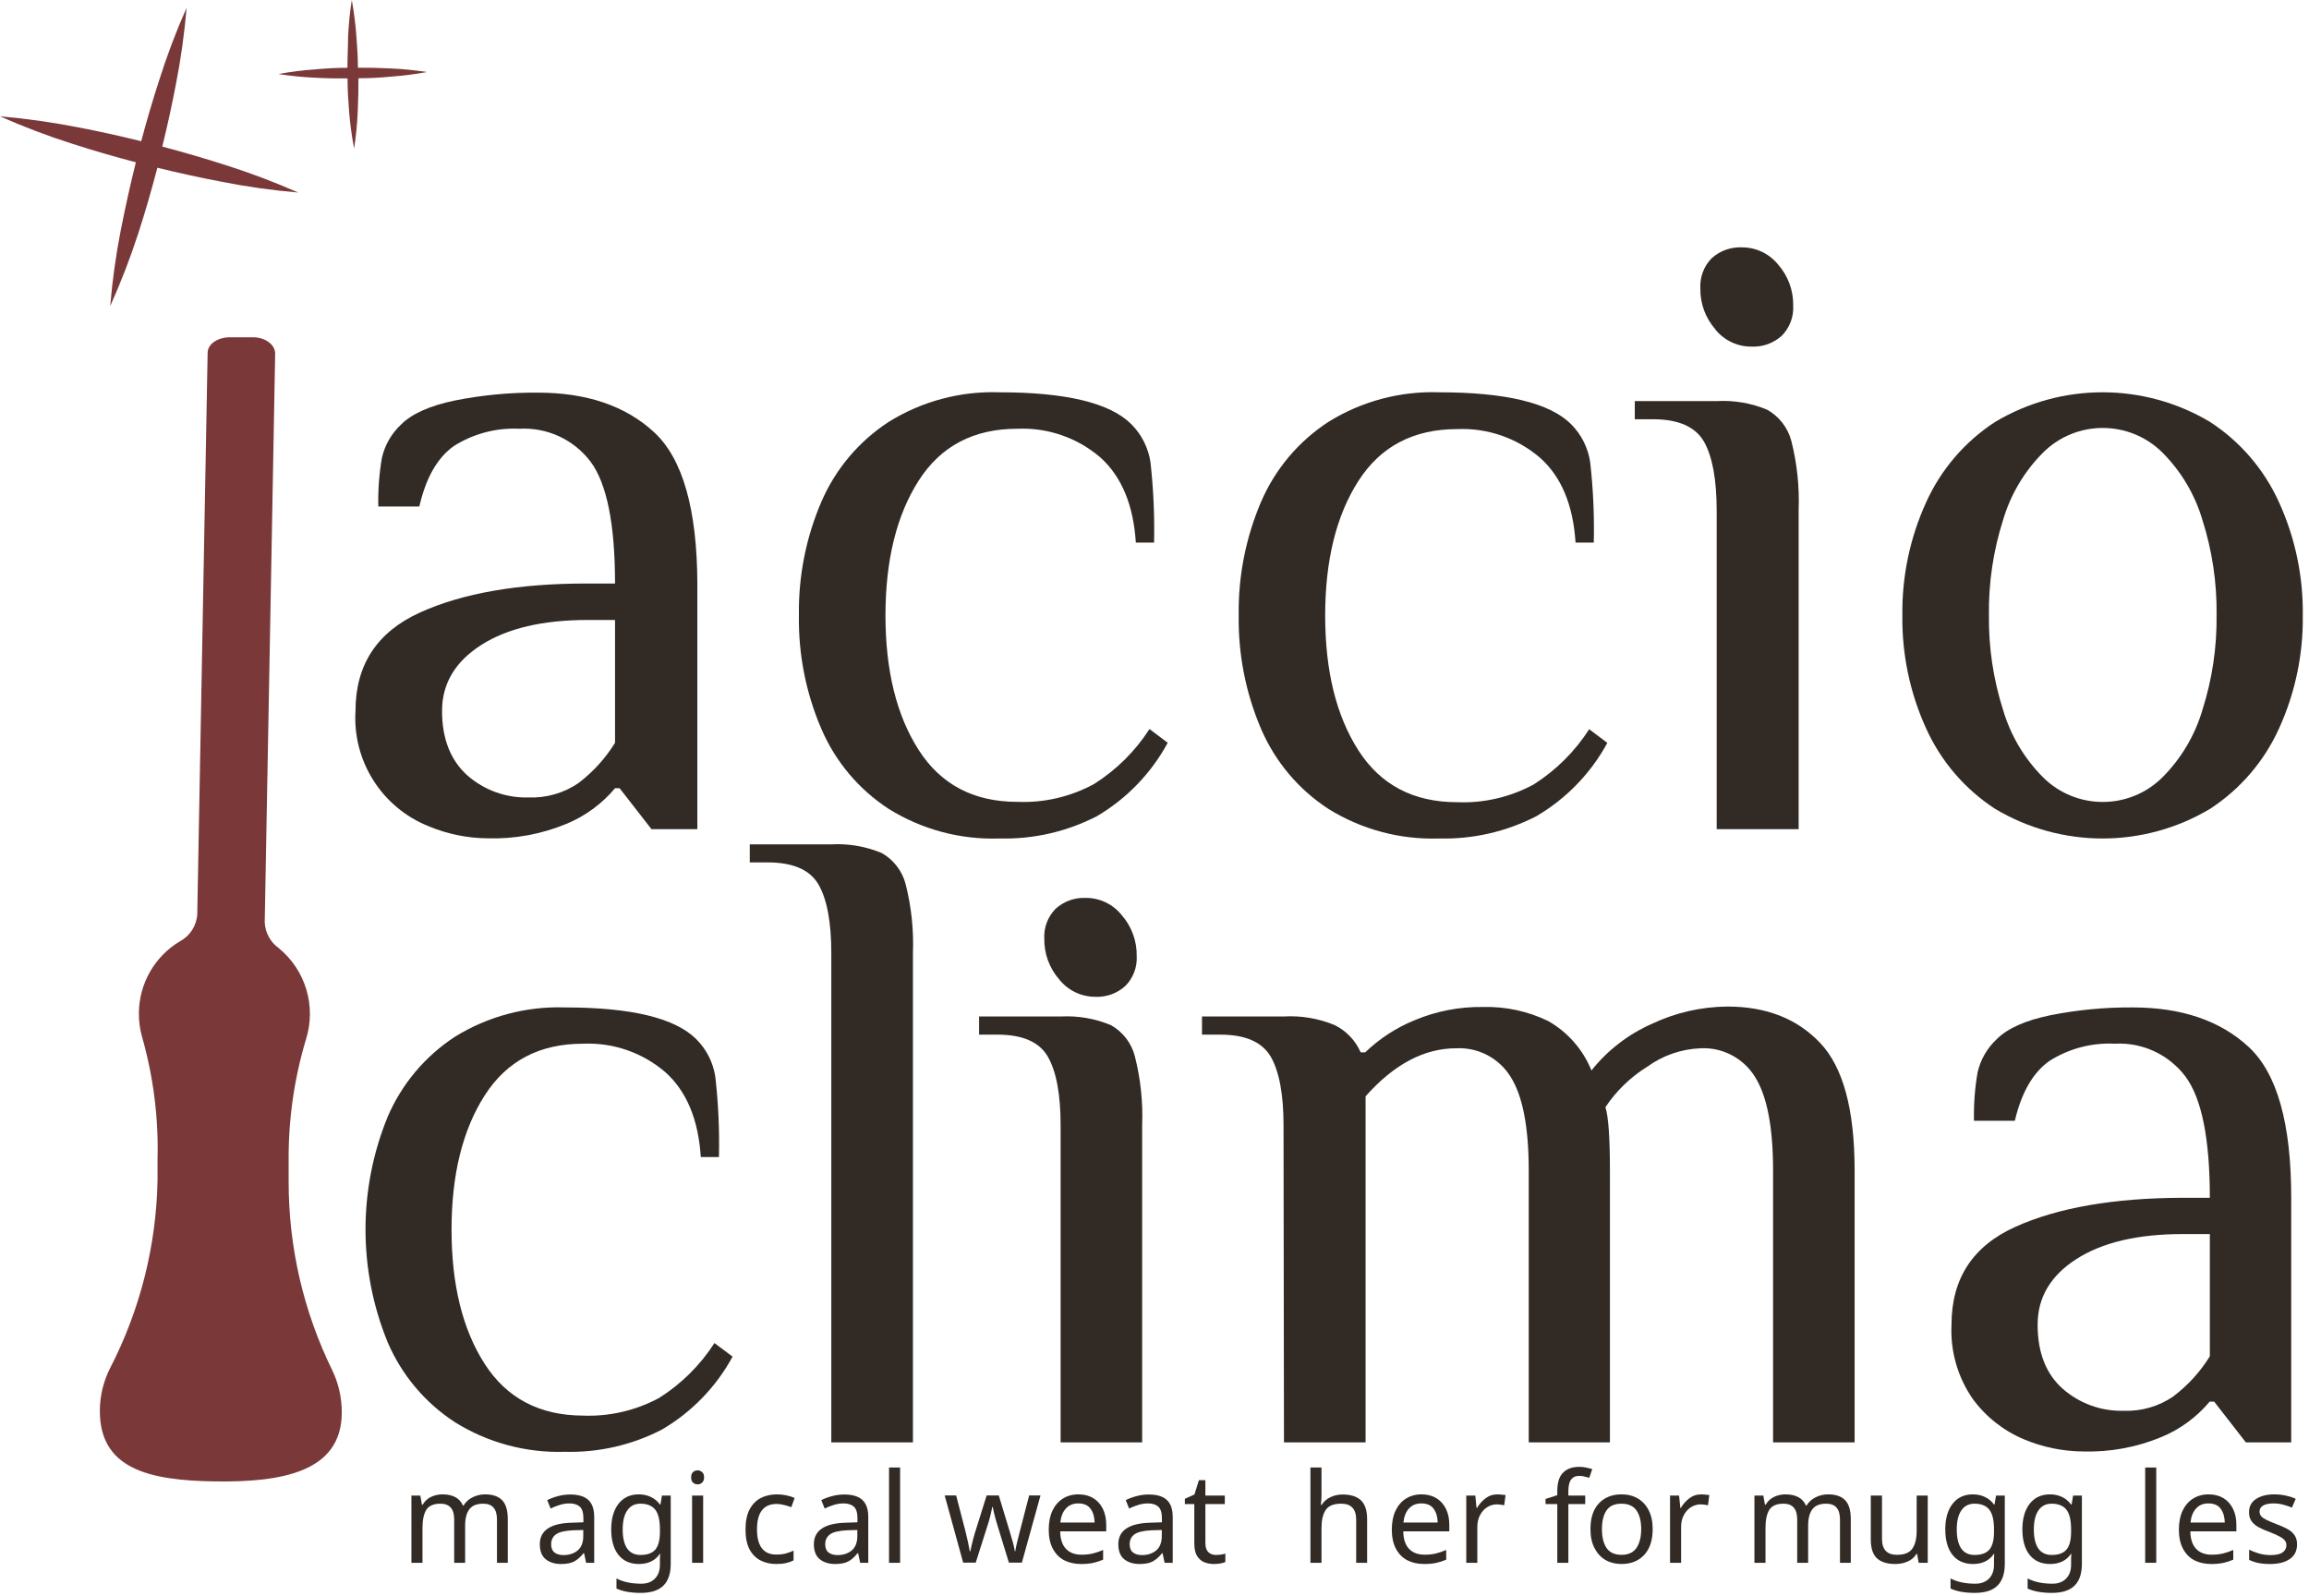
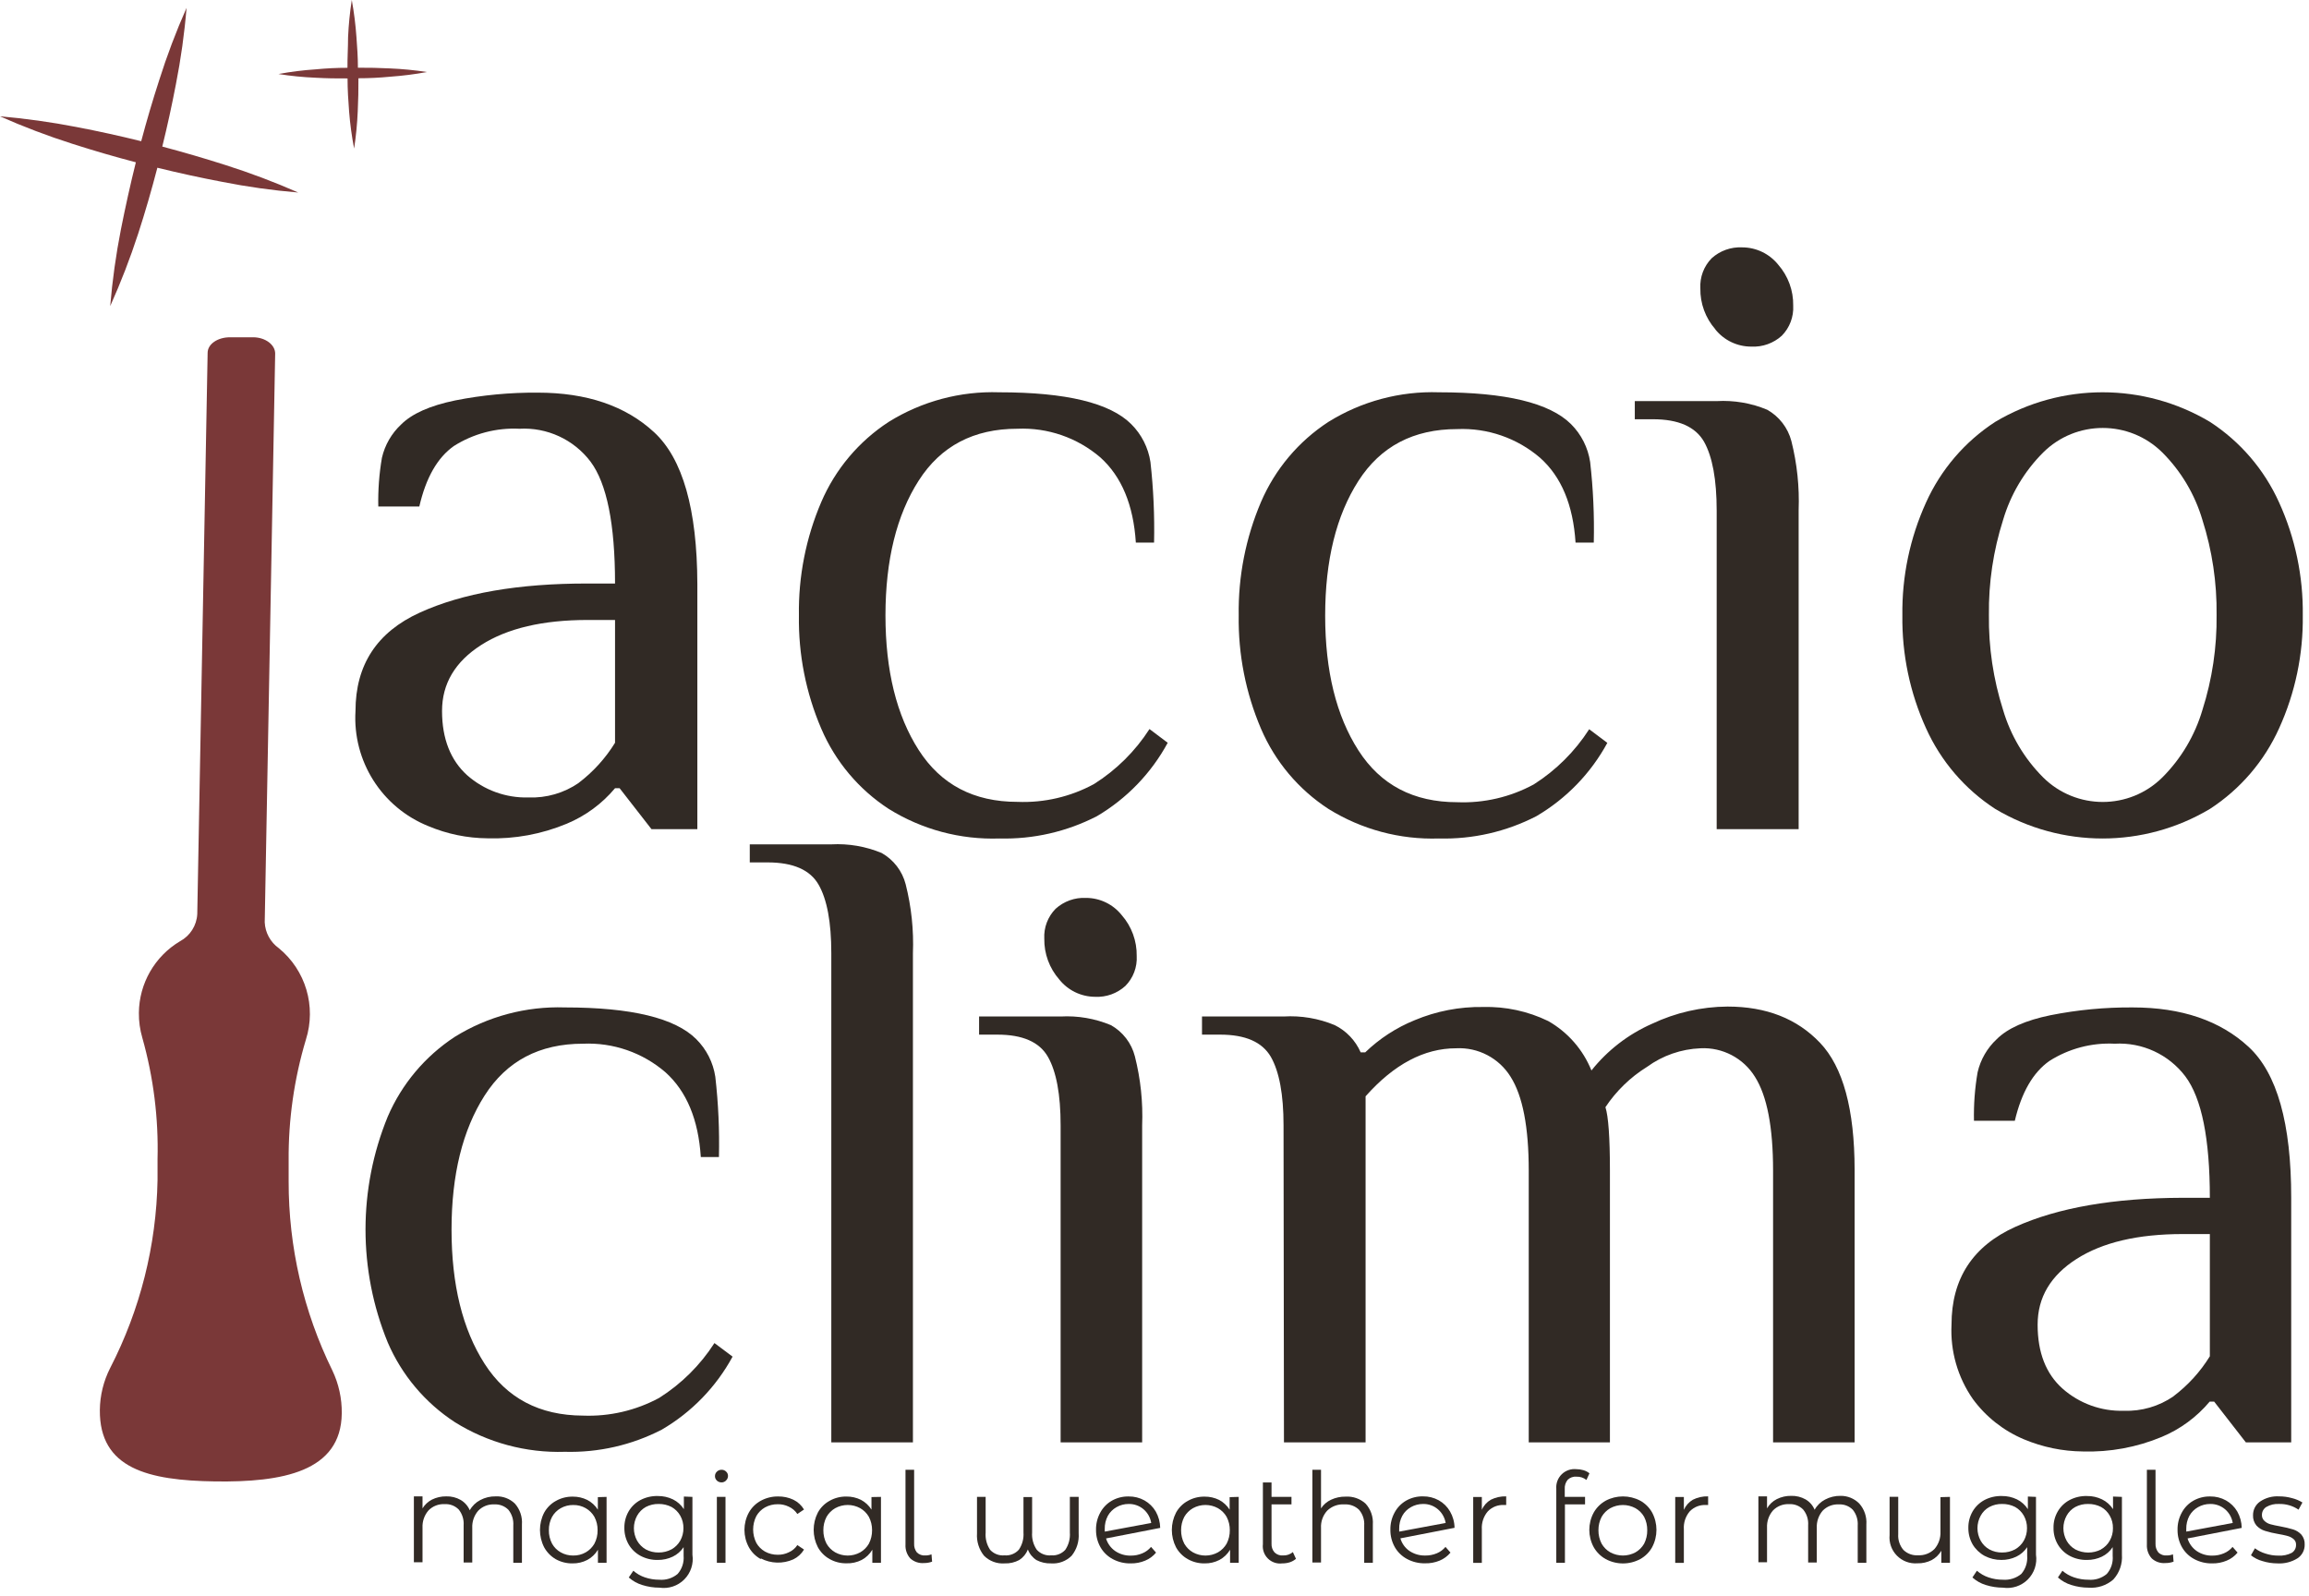
<svg xmlns="http://www.w3.org/2000/svg" id="Layer_1" data-name="Layer 1" viewBox="0 0 267.34 184.74">
  <path d="M49.6,95.65a13.49,13.49,0,0,1-8.44-13.33q0-8,7.44-11.39t19.45-3.37h3.16q0-10.33-2.85-14.13a9.65,9.65,0,0,0-8.22-3.79,13,13,0,0,0-7.59,2c-1.9,1.34-3.23,3.66-4,7H43.8A29.58,29.58,0,0,1,44.22,53a7.61,7.61,0,0,1,2.22-3.85q1.89-1.89,6.27-2.79a47.28,47.28,0,0,1,9.54-.9q8.53,0,13.49,4.59t5,17.55V96H75.43l-3.69-4.74h-.53a14.62,14.62,0,0,1-5.59,4.11,22.12,22.12,0,0,1-9.17,1.69A18,18,0,0,1,49.6,95.65Zm17.39-5A17.08,17.08,0,0,0,71.21,86V71.78H68.05q-7.81,0-12.34,2.9t-4.53,7.64c0,3.23,1,5.71,2.9,7.43a10.3,10.3,0,0,0,7.11,2.58A9.62,9.62,0,0,0,67,90.65Z" style="fill:#312a25" />
  <path d="M102.89,93.65a20.89,20.89,0,0,1-7.8-9.28A32,32,0,0,1,92.5,71.25a32.09,32.09,0,0,1,2.59-13.13,20.92,20.92,0,0,1,7.8-9.27,22.78,22.78,0,0,1,12.81-3.43q11.6,0,15.28,3.69a7.84,7.84,0,0,1,2.22,4.38,70.11,70.11,0,0,1,.42,9.33h-2.11q-.42-6.54-4.11-9.86a13.82,13.82,0,0,0-9.6-3.32q-7.59,0-11.43,6t-3.85,15.6q0,9.6,3.85,15.6t11.43,6a17.11,17.11,0,0,0,8.86-2.06,20.86,20.86,0,0,0,6.43-6.37L135.2,86A22.06,22.06,0,0,1,127,94.5a23.32,23.32,0,0,1-11.28,2.58A22.78,22.78,0,0,1,102.89,93.65Z" style="fill:#312a25" />
  <path d="M153.8,93.65a20.89,20.89,0,0,1-7.8-9.28,32.17,32.17,0,0,1-2.58-13.12A32.25,32.25,0,0,1,146,58.12a20.92,20.92,0,0,1,7.8-9.27,22.8,22.8,0,0,1,12.81-3.43q11.59,0,15.29,3.69a7.83,7.83,0,0,1,2.21,4.38,68.38,68.38,0,0,1,.42,9.33h-2.11Q182,56.28,178.31,53a13.81,13.81,0,0,0-9.59-3.32q-7.59,0-11.44,6t-3.85,15.6q0,9.6,3.85,15.6t11.44,6a17.14,17.14,0,0,0,8.86-2.06A21,21,0,0,0,184,84.43l2.1,1.58a22,22,0,0,1-8.22,8.49,23.26,23.26,0,0,1-11.28,2.58A22.8,22.8,0,0,1,153.8,93.65Z" style="fill:#312a25" />
  <path d="M198.76,59.13q0-5.39-1.47-8c-1-1.72-2.95-2.59-5.91-2.59h-2.1v-2.1h9.48a13.23,13.23,0,0,1,5.85,1,5.87,5.87,0,0,1,2.8,3.63,28.36,28.36,0,0,1,.84,8V96h-9.49Zm-.15-21a7,7,0,0,1-1.74-4.75,4.61,4.61,0,0,1,1.31-3.48,4.91,4.91,0,0,1,3.53-1.26,5.36,5.36,0,0,1,4.17,2,7,7,0,0,1,1.74,4.75,4.61,4.61,0,0,1-1.32,3.48,4.89,4.89,0,0,1-3.53,1.26A5.32,5.32,0,0,1,198.61,38.15Z" style="fill:#312a25" />
  <path d="M231,93.65a21.83,21.83,0,0,1-8-9.33,30.59,30.59,0,0,1-2.74-13.07A30.59,30.59,0,0,1,223,58.18a21.83,21.83,0,0,1,8-9.33,24.27,24.27,0,0,1,24.88,0,21.83,21.83,0,0,1,8,9.33,30.59,30.59,0,0,1,2.74,13.07,30.59,30.59,0,0,1-2.74,13.07,21.83,21.83,0,0,1-8,9.33,24.27,24.27,0,0,1-24.88,0ZM250.37,90a18.41,18.41,0,0,0,4.63-7.8,34.78,34.78,0,0,0,1.64-11,34.78,34.78,0,0,0-1.64-11,18.41,18.41,0,0,0-4.63-7.8,9.8,9.8,0,0,0-13.82,0,18.41,18.41,0,0,0-4.63,7.8,34.78,34.78,0,0,0-1.64,11,34.78,34.78,0,0,0,1.64,11,18.41,18.41,0,0,0,4.63,7.8,9.8,9.8,0,0,0,13.82,0Z" style="fill:#312a25" />
  <path d="M52.65,164.65a20.85,20.85,0,0,1-7.76-9.23,34.49,34.49,0,0,1,0-26.13,20.93,20.93,0,0,1,7.76-9.24,22.75,22.75,0,0,1,12.75-3.41q11.55,0,15.22,3.68a7.76,7.76,0,0,1,2.2,4.35,67.88,67.88,0,0,1,.42,9.29h-2.1q-.42-6.51-4.09-9.81a13.7,13.7,0,0,0-9.55-3.31q-7.56,0-11.39,6t-3.83,15.53q0,9.56,3.83,15.53t11.39,6a17.18,17.18,0,0,0,8.82-2.05,20.81,20.81,0,0,0,6.4-6.35l2.1,1.57a21.87,21.87,0,0,1-8.19,8.45,23.09,23.09,0,0,1-11.23,2.57A22.67,22.67,0,0,1,52.65,164.65Z" style="fill:#312a25" />
  <path d="M96.25,110.35q0-5.35-1.47-7.92t-5.87-2.58h-2.1V97.76h9.44a13.33,13.33,0,0,1,5.83,1,5.82,5.82,0,0,1,2.78,3.62,28.09,28.09,0,0,1,.84,8V167H96.25Z" style="fill:#312a25" />
  <path d="M122.8,130.29q0-5.35-1.47-7.93t-5.88-2.57h-2.09v-2.1h9.44a13.23,13.23,0,0,1,5.82,1,5.79,5.79,0,0,1,2.78,3.62,28.09,28.09,0,0,1,.84,8V167H122.8Zm-.16-16.89a7,7,0,0,1-1.73-4.72,4.58,4.58,0,0,1,1.31-3.46,4.88,4.88,0,0,1,3.52-1.26,5.29,5.29,0,0,1,4.14,2,7,7,0,0,1,1.73,4.73,4.56,4.56,0,0,1-1.31,3.46,4.84,4.84,0,0,1-3.51,1.26A5.33,5.33,0,0,1,122.64,113.4Z" style="fill:#312a25" />
  <path d="M148.61,130.29q0-5.35-1.47-7.93c-1-1.71-2.93-2.57-5.87-2.57h-2.1v-2.1h9.44a13.31,13.31,0,0,1,5.93,1,6.36,6.36,0,0,1,3,3.15h.53a18,18,0,0,1,5.72-3.72,19.63,19.63,0,0,1,7.92-1.53,16.28,16.28,0,0,1,7.55,1.63,11.57,11.57,0,0,1,5,5.72,18.48,18.48,0,0,1,7-5.4,20.77,20.77,0,0,1,8.76-2q6.72,0,10.71,4.2t4,14.69V167h-9.44V135.53q0-7.55-2.1-10.86a7,7,0,0,0-6.3-3.3,11.26,11.26,0,0,0-6.19,2.15,15.76,15.76,0,0,0-4.82,4.67c.34,1.05.52,3.5.52,7.34V167H177V135.53q0-7.55-2.1-10.86a7,7,0,0,0-6.3-3.3q-5.56,0-10.49,5.56V167h-9.45Z" style="fill:#312a25" />
  <path d="M234.35,166.65a14.08,14.08,0,0,1-5.93-4.67,13.86,13.86,0,0,1-2.47-8.61q0-8,7.4-11.33t19.36-3.36h3.15q0-10.27-2.84-14.06a9.58,9.58,0,0,0-8.18-3.78,12.89,12.89,0,0,0-7.56,2c-1.89,1.33-3.22,3.63-4,6.92h-4.73a29.23,29.23,0,0,1,.42-5.61,7.57,7.57,0,0,1,2.21-3.83q1.89-1.89,6.24-2.78a47,47,0,0,1,9.5-.9q8.49,0,13.43,4.57t4.93,17.47V167h-5.25l-3.67-4.72h-.52a14.55,14.55,0,0,1-5.56,4.09,22,22,0,0,1-9.13,1.68A18,18,0,0,1,234.35,166.65Zm17.31-5a16.93,16.93,0,0,0,4.2-4.62V142.88h-3.15q-7.77,0-12.28,2.88t-4.51,7.61q0,4.83,2.88,7.4a10.26,10.26,0,0,0,7.09,2.57A9.54,9.54,0,0,0,251.66,161.66Z" style="fill:#312a25" />
-   <text transform="translate(46.4 180.94)" style="font-size:14.512px;fill:#312a25;font-family:MontserratAlternates-Regular, Montserrat Alternates">
-     <tspan style="letter-spacing:0.002em">m</tspan>
-     <tspan x="15.43" y="0">agi</tspan>
-     <tspan x="39.12" y="0" style="letter-spacing:-0.009em">c</tspan>
-     <tspan x="47.16" y="0">al weat</tspan>
-     <tspan x="104.09" y="0" style="letter-spacing:0.002em">h</tspan>
-     <tspan x="113.95" y="0">er </tspan>
-     <tspan x="132.33" y="0" style="letter-spacing:-0.009em">f</tspan>
-     <tspan x="136.95" y="0">or mugg</tspan>
-     <tspan x="200.74" y="0" style="letter-spacing:-0.01em">l</tspan>
-     <tspan x="205.08" y="0" style="letter-spacing:0em">es</tspan>
-   </text>
+   <path d="M59.61,174.08a3.29,3.29,0,0,1,.82,2.43v4.43h-1v-4.32a2.61,2.61,0,0,0-.57-1.82,2.12,2.12,0,0,0-1.62-.62,2.42,2.42,0,0,0-1.87.73,2.84,2.84,0,0,0-.69,2v4h-1v-4.32a2.61,2.61,0,0,0-.57-1.82,2.11,2.11,0,0,0-1.63-.62,2.43,2.43,0,0,0-1.87.73,2.84,2.84,0,0,0-.69,2v4h-1v-7.63h1v1.39A2.77,2.77,0,0,1,50,173.63a3.6,3.6,0,0,1,1.67-.38,3.17,3.17,0,0,1,1.66.41,2.54,2.54,0,0,1,1.06,1.2,2.93,2.93,0,0,1,1.21-1.18,3.66,3.66,0,0,1,1.8-.43A3,3,0,0,1,59.61,174.08Z" style="fill:#312a25" />
+   <path d="M70.23,173.31v7.63h-1v-1.51A3.17,3.17,0,0,1,68,180.61a3.58,3.58,0,0,1-1.72.4,3.86,3.86,0,0,1-1.94-.49A3.56,3.56,0,0,1,63,179.14a4.39,4.39,0,0,1,0-4,3.47,3.47,0,0,1,1.37-1.37,3.86,3.86,0,0,1,1.94-.49,3.71,3.71,0,0,1,1.68.38,3.17,3.17,0,0,1,1.23,1.13v-1.45Zm-2.41,6.42a2.71,2.71,0,0,0,1-1,3.21,3.21,0,0,0,.37-1.56,3.17,3.17,0,0,0-.37-1.55,2.71,2.71,0,0,0-1-1,2.81,2.81,0,0,0-1.44-.37,2.86,2.86,0,0,0-1.46.37,2.62,2.62,0,0,0-1,1,3.17,3.17,0,0,0-.37,1.55,3.21,3.21,0,0,0,.37,1.56,2.62,2.62,0,0,0,1,1,2.86,2.86,0,0,0,1.46.37A2.81,2.81,0,0,0,67.82,179.73Z" style="fill:#312a25" />
+   <path d="M80.17,173.31V180a3.36,3.36,0,0,1-3.82,3.82,6.61,6.61,0,0,1-2-.31,4.21,4.21,0,0,1-1.55-.87l.53-.78a3.9,3.9,0,0,0,1.34.77,5.11,5.11,0,0,0,1.66.27,2.91,2.91,0,0,0,2.13-.67,2.83,2.83,0,0,0,.69-2.1v-1a3.12,3.12,0,0,1-1.26,1.1,3.91,3.91,0,0,1-1.72.38,4.07,4.07,0,0,1-2-.47,3.51,3.51,0,0,1-1.38-1.32,3.77,3.77,0,0,1-.5-1.92,3.71,3.71,0,0,1,.5-1.92,3.45,3.45,0,0,1,1.37-1.31,4.11,4.11,0,0,1,2-.46,3.92,3.92,0,0,1,1.76.39,3.19,3.19,0,0,1,1.26,1.13v-1.46Zm-2.41,6.07a2.68,2.68,0,0,0,1-1,2.92,2.92,0,0,0,.37-1.45,2.87,2.87,0,0,0-.37-1.45,2.68,2.68,0,0,0-1-1,3.19,3.19,0,0,0-1.5-.35,3.06,3.06,0,0,0-1.49.35,2.62,2.62,0,0,0-1,1,3,3,0,0,0,0,2.91,2.72,2.72,0,0,0,1,1,3.07,3.07,0,0,0,1.49.36A3.14,3.14,0,0,0,77.76,179.38Z" style="fill:#312a25" />
+   <path d="M83,171.42a.69.69,0,0,1-.22-.52.7.7,0,0,1,.22-.51.74.74,0,0,1,.54-.22.72.72,0,0,1,.53.21.66.66,0,0,1,.22.5.76.76,0,0,1-1.29.54Zm0,1.89h1v7.63h-1Z" style="fill:#312a25" />
+   <path d="M88.1,180.52a3.47,3.47,0,0,1-1.4-1.39,4.2,4.2,0,0,1,0-4,3.51,3.51,0,0,1,1.4-1.38,4.08,4.08,0,0,1,2-.49,4,4,0,0,1,1.76.38,2.92,2.92,0,0,1,1.23,1.13l-.77.52a2.38,2.38,0,0,0-1-.85,2.77,2.77,0,0,0-1.26-.28,3,3,0,0,0-1.49.37,2.67,2.67,0,0,0-1,1,3.45,3.45,0,0,0,0,3.11,2.67,2.67,0,0,0,1,1,3,3,0,0,0,1.49.37,2.77,2.77,0,0,0,1.26-.28,2.28,2.28,0,0,0,1-.84l.77.52a2.92,2.92,0,0,1-1.23,1.13,4.34,4.34,0,0,1-3.78-.11Z" style="fill:#312a25" />
+   <path d="M102,173.31v7.63h-1v-1.51a3.17,3.17,0,0,1-1.23,1.18A3.61,3.61,0,0,1,98,181a3.83,3.83,0,0,1-1.94-.49,3.5,3.5,0,0,1-1.37-1.38,4.39,4.39,0,0,1,0-4,3.41,3.41,0,0,1,1.37-1.37,3.83,3.83,0,0,1,1.94-.49,3.71,3.71,0,0,1,1.68.38,3.21,3.21,0,0,1,1.22,1.13v-1.45Zm-2.4,6.42a2.71,2.71,0,0,0,1-1,3.33,3.33,0,0,0,.37-1.56,3.29,3.29,0,0,0-.37-1.55,2.71,2.71,0,0,0-1-1,3,3,0,0,0-2.9,0,2.71,2.71,0,0,0-1,1,3.29,3.29,0,0,0-.37,1.55,3.33,3.33,0,0,0,.37,1.56,2.71,2.71,0,0,0,1,1,3,3,0,0,0,2.9,0Z" style="fill:#312a25" />
+   <path d="M105.39,180.43a2.22,2.22,0,0,1-.55-1.61v-8.65h1v8.56a1.5,1.5,0,0,0,.31,1,1.24,1.24,0,0,0,1,.36,1.82,1.82,0,0,0,.7-.13l.07.85a2.68,2.68,0,0,1-.93.16A2.11,2.11,0,0,1,105.39,180.43Z" style="fill:#312a25" />
+   <path d="M124.89,173.31v4.22a3.72,3.72,0,0,1-.81,2.59,3.06,3.06,0,0,1-2.4.89,3.41,3.41,0,0,1-1.67-.38,2.5,2.5,0,0,1-1-1.23,2.56,2.56,0,0,1-1,1.22,3.31,3.31,0,0,1-1.68.39,3.06,3.06,0,0,1-2.4-.89,3.72,3.72,0,0,1-.81-2.59v-4.22h1v4.13a3.15,3.15,0,0,0,.52,2,2,2,0,0,0,1.66.64,2,2,0,0,0,1.66-.65,3.13,3.13,0,0,0,.54-2v-4.1h1v4.1a3.13,3.13,0,0,0,.54,2,2,2,0,0,0,1.67.65,2,2,0,0,0,1.63-.64,3.15,3.15,0,0,0,.53-2v-4.13Z" style="fill:#312a25" />
+   <path d="M132.27,179.84a2.58,2.58,0,0,0,1-.74l.58.66a3.17,3.17,0,0,1-1.26.93,4.11,4.11,0,0,1-1.67.32,4.22,4.22,0,0,1-2.09-.5,3.56,3.56,0,0,1-1.42-1.38,4,4,0,0,1-.51-2,4,4,0,0,1,.49-2,3.49,3.49,0,0,1,1.34-1.38,3.82,3.82,0,0,1,1.95-.49,3.66,3.66,0,0,1,1.83.46,3.52,3.52,0,0,1,1.31,1.29,4,4,0,0,1,.51,1.89l-6.27,1.22a2.73,2.73,0,0,0,1.06,1.46,3.1,3.1,0,0,0,1.82.53A3.33,3.33,0,0,0,132.27,179.84Zm-3-5.34a2.61,2.61,0,0,0-1,1,3.09,3.09,0,0,0-.36,1.51,2.21,2.21,0,0,0,0,.32l5.38-1a2.64,2.64,0,0,0-.88-1.58,2.59,2.59,0,0,0-1.74-.62A2.82,2.82,0,0,0,129.27,174.5Z" style="fill:#312a25" />
+   <path d="M143.42,173.31v7.63h-1v-1.51a3.17,3.17,0,0,1-1.23,1.18,3.61,3.61,0,0,1-1.72.4,3.83,3.83,0,0,1-1.94-.49,3.5,3.5,0,0,1-1.37-1.38,4.39,4.39,0,0,1,0-4,3.41,3.41,0,0,1,1.37-1.37,3.83,3.83,0,0,1,1.94-.49,3.71,3.71,0,0,1,1.68.38,3.21,3.21,0,0,1,1.22,1.13v-1.45Zm-2.4,6.42a2.71,2.71,0,0,0,1-1,3.33,3.33,0,0,0,.37-1.56,3.29,3.29,0,0,0-.37-1.55,2.71,2.71,0,0,0-1-1,3,3,0,0,0-2.9,0,2.71,2.71,0,0,0-1,1,3.29,3.29,0,0,0-.37,1.55,3.33,3.33,0,0,0,.37,1.56,2.71,2.71,0,0,0,1,1,3,3,0,0,0,2.9,0Z" style="fill:#312a25" />
+   <path d="M150.05,180.48a2.12,2.12,0,0,1-.71.4,2.84,2.84,0,0,1-.88.13,2,2,0,0,1-2.24-2.22v-7.15h1v1.67h2.31v.87h-2.31v4.55a1.42,1.42,0,0,0,.34,1,1.25,1.25,0,0,0,1,.36,1.63,1.63,0,0,0,1.13-.39Z" style="fill:#312a25" />
+   <path d="M158.1,174.08a3.25,3.25,0,0,1,.85,2.43v4.43h-1v-4.32a2.53,2.53,0,0,0-.6-1.82,2.23,2.23,0,0,0-1.69-.62,2.61,2.61,0,0,0-2,.73,2.76,2.76,0,0,0-.71,2v4h-1V170.17h1v4.47a2.77,2.77,0,0,1,1.16-1,3.82,3.82,0,0,1,1.69-.36A3.16,3.16,0,0,1,158.1,174.08Z" style="fill:#312a25" />
+   <path d="M166.36,179.84a2.58,2.58,0,0,0,1-.74l.58.66a3.24,3.24,0,0,1-1.26.93A4.11,4.11,0,0,1,165,181a4.22,4.22,0,0,1-2.09-.5,3.56,3.56,0,0,1-1.42-1.38,4,4,0,0,1-.51-2,4,4,0,0,1,.49-2,3.49,3.49,0,0,1,1.34-1.38,3.81,3.81,0,0,1,1.94-.49,3.67,3.67,0,0,1,1.84.46,3.43,3.43,0,0,1,1.3,1.29,3.87,3.87,0,0,1,.52,1.89l-6.27,1.22a2.66,2.66,0,0,0,1.05,1.46,3.15,3.15,0,0,0,1.82.53A3.34,3.34,0,0,0,166.36,179.84Zm-3-5.34a2.52,2.52,0,0,0-1,1,3.09,3.09,0,0,0-.36,1.51,2.21,2.21,0,0,0,0,.32l5.38-1a2.65,2.65,0,0,0-.89-1.58,2.56,2.56,0,0,0-1.74-.62A2.85,2.85,0,0,0,163.35,174.5Z" style="fill:#312a25" />
+   <path d="M172.61,173.64a3.69,3.69,0,0,1,1.78-.39v1h-.25a2.4,2.4,0,0,0-1.88.74,2.91,2.91,0,0,0-.69,2.07v3.89h-1v-7.63h1v1.49A2.48,2.48,0,0,1,172.61,173.64Z" style="fill:#312a25" />
+   <path d="M181.51,171.33a1.52,1.52,0,0,0-.34,1.08v.9h2.35v.87h-2.33v6.76h-1v-8.58a2.11,2.11,0,0,1,2.31-2.26,2.94,2.94,0,0,1,.84.12,2.05,2.05,0,0,1,.69.36l-.35.77a1.72,1.72,0,0,0-1.14-.38A1.3,1.3,0,0,0,181.51,171.33Z" style="fill:#312a25" />
+   <path d="M185.91,180.51a3.61,3.61,0,0,1-1.39-1.38,4.2,4.2,0,0,1,0-4,3.61,3.61,0,0,1,1.39-1.38,4.29,4.29,0,0,1,4,0,3.52,3.52,0,0,1,1.38,1.38,4.27,4.27,0,0,1,0,4,3.52,3.52,0,0,1-1.38,1.38,4.21,4.21,0,0,1-4,0Zm3.45-.78a2.69,2.69,0,0,0,1-1,3.32,3.32,0,0,0,.36-1.56,3.28,3.28,0,0,0-.36-1.55,2.69,2.69,0,0,0-1-1,3.07,3.07,0,0,0-2.92,0,2.71,2.71,0,0,0-1,1,3.29,3.29,0,0,0-.37,1.55,3.33,3.33,0,0,0,.37,1.56,2.71,2.71,0,0,0,1,1,3.07,3.07,0,0,0,2.92,0Z" style="fill:#312a25" />
+   <path d="M196,173.64a3.65,3.65,0,0,1,1.77-.39v1h-.24a2.41,2.41,0,0,0-1.89.74,2.9,2.9,0,0,0-.68,2.07v3.89h-1v-7.63h1v1.49A2.56,2.56,0,0,1,196,173.64Z" style="fill:#312a25" />
+   <path d="M215.27,174.08a3.29,3.29,0,0,1,.82,2.43v4.43h-1v-4.32a2.61,2.61,0,0,0-.57-1.82,2.1,2.1,0,0,0-1.62-.62,2.43,2.43,0,0,0-1.87.73,2.88,2.88,0,0,0-.68,2v4h-1v-4.32a2.57,2.57,0,0,0-.58-1.82,2.11,2.11,0,0,0-1.63-.62,2.43,2.43,0,0,0-1.86.73,2.84,2.84,0,0,0-.69,2v4h-1v-7.63h1v1.39a2.71,2.71,0,0,1,1.13-1.07,3.58,3.58,0,0,1,1.67-.38,3.2,3.2,0,0,1,1.66.41,2.47,2.47,0,0,1,1.05,1.2,2.93,2.93,0,0,1,1.21-1.18,3.7,3.7,0,0,1,1.81-.43A3,3,0,0,1,215.27,174.08Z" style="fill:#312a25" />
+   <path d="M225.77,173.31v7.63h-1v-1.39a2.91,2.91,0,0,1-1.12,1.08A3.44,3.44,0,0,1,222,181a3,3,0,0,1-3.22-3.28v-4.42h1v4.32a2.55,2.55,0,0,0,.6,1.83,2.21,2.21,0,0,0,1.7.62,2.5,2.5,0,0,0,1.9-.73,2.86,2.86,0,0,0,.69-2v-4Z" style="fill:#312a25" />
+   <path d="M235.73,173.31V180a3.36,3.36,0,0,1-3.82,3.82,6.7,6.7,0,0,1-2-.31,4.09,4.09,0,0,1-1.54-.87l.52-.78a4,4,0,0,0,1.34.77,5.11,5.11,0,0,0,1.66.27,3,3,0,0,0,2.14-.67,2.87,2.87,0,0,0,.68-2.1v-1a3.12,3.12,0,0,1-1.26,1.1,3.91,3.91,0,0,1-1.72.38,4.13,4.13,0,0,1-1.95-.47,3.65,3.65,0,0,1-1.38-1.32,3.77,3.77,0,0,1-.5-1.92,3.71,3.71,0,0,1,.5-1.92,3.52,3.52,0,0,1,1.37-1.31,4.11,4.11,0,0,1,2-.46,3.89,3.89,0,0,1,1.76.39,3.19,3.19,0,0,1,1.26,1.13v-1.46Zm-2.41,6.07a2.68,2.68,0,0,0,1-1,2.92,2.92,0,0,0,.37-1.45,2.87,2.87,0,0,0-.37-1.45,2.65,2.65,0,0,0-1-1,3.19,3.19,0,0,0-1.5-.35,3,3,0,0,0-1.49.35,2.5,2.5,0,0,0-1,1,3,3,0,0,0,0,2.91,2.59,2.59,0,0,0,1,1,3,3,0,0,0,1.49.36A3.1,3.1,0,0,0,233.32,179.38Z" style="fill:#312a25" />
+   <path d="M245.68,173.31V180a3.85,3.85,0,0,1-1,2.88,3.9,3.9,0,0,1-2.86.94,6.61,6.61,0,0,1-2-.31,4.13,4.13,0,0,1-1.55-.87l.52-.78a4,4,0,0,0,1.35.77,5.07,5.07,0,0,0,1.66.27,2.91,2.91,0,0,0,2.13-.67,2.82,2.82,0,0,0,.68-2.1v-1a3.09,3.09,0,0,1-1.25,1.1,3.91,3.91,0,0,1-1.72.38,4.07,4.07,0,0,1-2-.47,3.51,3.51,0,0,1-1.38-1.32,3.67,3.67,0,0,1-.5-1.92,3.62,3.62,0,0,1,.5-1.92,3.45,3.45,0,0,1,1.37-1.31,4.08,4.08,0,0,1,2-.46,3.85,3.85,0,0,1,1.75.39,3.15,3.15,0,0,1,1.27,1.13v-1.46Zm-2.41,6.07a2.55,2.55,0,0,0,1-1,2.82,2.82,0,0,0,.37-1.45,2.77,2.77,0,0,0-.37-1.45,2.59,2.59,0,0,0-1-1,3.19,3.19,0,0,0-1.5-.35,3.06,3.06,0,0,0-1.49.35,2.56,2.56,0,0,0-1,1,3,3,0,0,0,0,2.91,2.65,2.65,0,0,0,1,1,3.26,3.26,0,0,0,3,0Z" style="fill:#312a25" />
+   <path d="M249.13,180.43a2.22,2.22,0,0,1-.56-1.61v-8.65h1v8.56a1.5,1.5,0,0,0,.32,1,1.21,1.21,0,0,0,1,.36,1.86,1.86,0,0,0,.7-.13l.07.85a2.68,2.68,0,0,1-.93.16A2.08,2.08,0,0,1,249.13,180.43Z" style="fill:#312a25" />
+   <path d="M257.49,179.84a2.58,2.58,0,0,0,1-.74l.58.66a3.17,3.17,0,0,1-1.26.93,4.11,4.11,0,0,1-1.67.32,4.22,4.22,0,0,1-2.09-.5,3.56,3.56,0,0,1-1.42-1.38,4,4,0,0,1-.51-2,4,4,0,0,1,.49-2,3.49,3.49,0,0,1,1.34-1.38,3.82,3.82,0,0,1,1.95-.49,3.66,3.66,0,0,1,1.83.46,3.52,3.52,0,0,1,1.31,1.29,4,4,0,0,1,.51,1.89l-6.27,1.22a2.73,2.73,0,0,0,1.06,1.46,3.1,3.1,0,0,0,1.82.53A3.33,3.33,0,0,0,257.49,179.84Zm-3-5.34a2.61,2.61,0,0,0-1,1,3.09,3.09,0,0,0-.36,1.51,2.21,2.21,0,0,0,0,.32l5.38-1a2.64,2.64,0,0,0-.88-1.58,2.59,2.59,0,0,0-1.74-.62A2.82,2.82,0,0,0,254.49,174.5Z" style="fill:#312a25" />
+   <path d="M261.94,180.74a3.7,3.7,0,0,1-1.32-.67l.46-.81a3.92,3.92,0,0,0,1.21.61,4.73,4.73,0,0,0,1.51.24,3,3,0,0,0,1.54-.32,1.05,1.05,0,0,0,.5-.92.81.81,0,0,0-.27-.66,1.74,1.74,0,0,0-.7-.37,10.83,10.83,0,0,0-1.12-.24,11.52,11.52,0,0,1-1.49-.35,2.22,2.22,0,0,1-1-.62,1.74,1.74,0,0,1-.4-1.2,1.89,1.89,0,0,1,.8-1.57,3.55,3.55,0,0,1,2.22-.61,5.38,5.38,0,0,1,1.48.2,4.19,4.19,0,0,1,1.22.51l-.45.83a3.83,3.83,0,0,0-2.25-.66,2.64,2.64,0,0,0-1.49.35,1.08,1.08,0,0,0-.5.92.88.88,0,0,0,.29.69,1.6,1.6,0,0,0,.7.39c.28.08.67.16,1.16.25a13.52,13.52,0,0,1,1.47.35,2.21,2.21,0,0,1,.94.59,1.67,1.67,0,0,1,.39,1.17,1.85,1.85,0,0,1-.83,1.58,3.93,3.93,0,0,1-2.32.59A5.86,5.86,0,0,1,261.94,180.74Z" style="fill:#312a25" />
  <path d="M38.48,158.67a49.46,49.46,0,0,1-5.06-21.9l0-2.41a47.52,47.52,0,0,1,2-14,9.83,9.83,0,0,0-3.14-10.58,3.9,3.9,0,0,1-1.63-3l1.21-65.85c0-1-1.11-1.86-2.52-1.88l-2.71,0c-1.41,0-2.58.77-2.59,1.79l-1.2,65a3.8,3.8,0,0,1-2,3.14,9.75,9.75,0,0,0-4.76,8.29,9.85,9.85,0,0,0,.4,2.89,47.27,47.27,0,0,1,1.76,14.06l0,2.41a49.43,49.43,0,0,1-5.48,21.75,11,11,0,0,0-1.2,4.87c-.06,6.79,5.61,8.16,13.34,8.27s14.6-1.09,14.67-7.88A11.2,11.2,0,0,0,38.48,158.67Z" style="fill:#7a3838" />
  <path d="M34.53,22.29a84.31,84.31,0,0,0-8.39-3.17c-2.43-.78-4.88-1.49-7.35-2.15q.88-3.57,1.57-7.18A79.37,79.37,0,0,0,21.6.91a80.31,80.31,0,0,0-3.17,8.38q-1.14,3.51-2.08,7.06-3.71-.92-7.47-1.64A84.3,84.3,0,0,0,0,13.47a82.71,82.71,0,0,0,8.38,3.18q3.64,1.17,7.35,2.14C15.09,21.36,14.51,24,14,26.56a81.42,81.42,0,0,0-1.24,8.88A84.31,84.31,0,0,0,16,27.05c.82-2.52,1.55-5.07,2.22-7.63,2.48.61,5,1.16,7.48,1.63A79,79,0,0,0,34.53,22.29Z" style="fill:#7a3838" />
  <path d="M49.44,8.34a39.1,39.1,0,0,0-4.3-.42c-1.24-.06-2.47-.09-3.7-.08,0-1.18-.08-2.36-.17-3.55A39.29,39.29,0,0,0,40.73,0a39.31,39.31,0,0,0-.43,4.31c0,1.18-.08,2.36-.07,3.54q-1.84,0-3.69.18a36.88,36.88,0,0,0-4.3.54A37,37,0,0,0,36.55,9c1.23.07,2.46.09,3.69.08,0,1.28.08,2.56.18,3.84A39.29,39.29,0,0,0,41,17.2a39.28,39.28,0,0,0,.42-4.31c.06-1.28.09-2.56.08-3.83q1.84,0,3.69-.18A39.29,39.29,0,0,0,49.44,8.34Z" style="fill:#7a3838" />
</svg>
